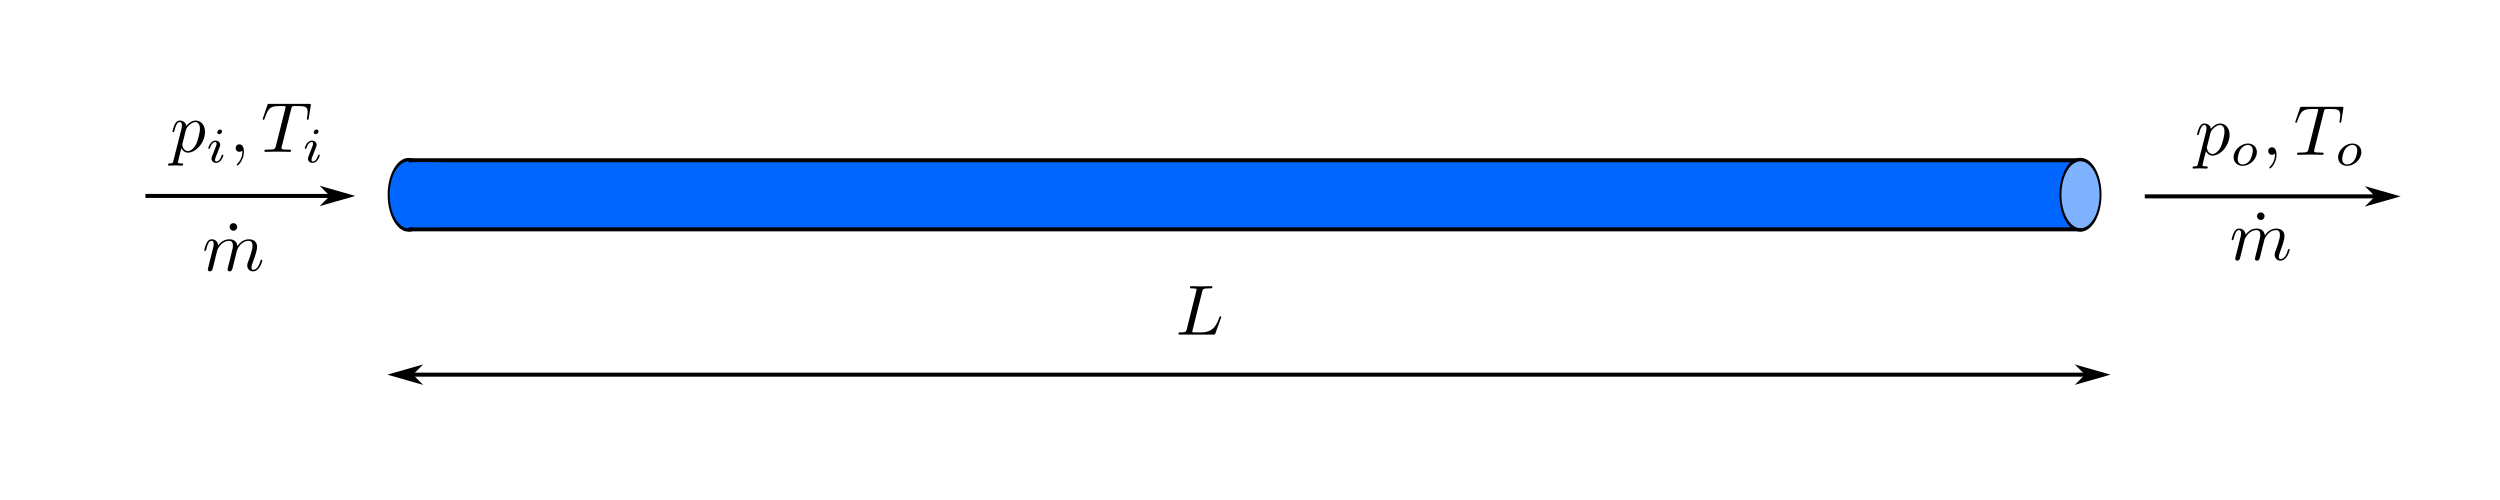
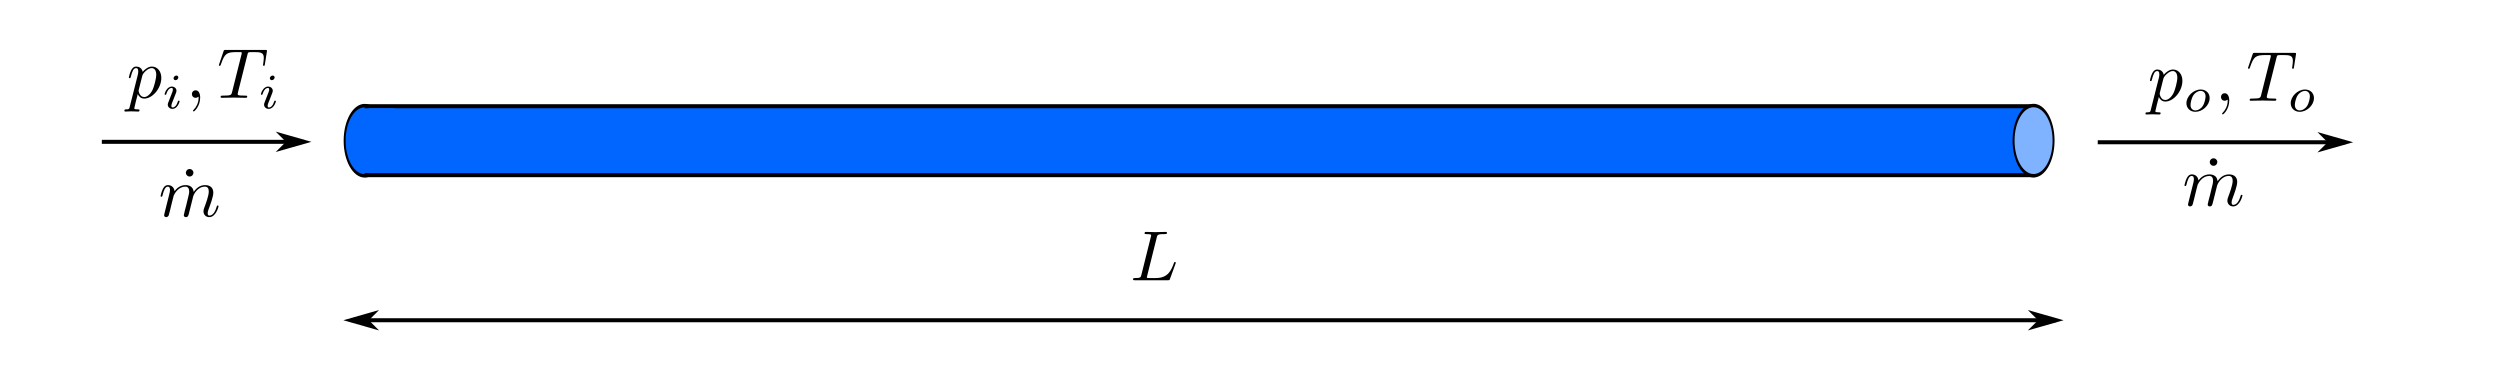
- <svg xmlns="http://www.w3.org/2000/svg" width="500" height="100" id="svg2" version="1.1">
+ <svg xmlns="http://www.w3.org/2000/svg" width="500.864" height="75.972" id="svg2" version="1.1">
  <defs id="defs4">
    <marker style="overflow:visible" id="Arrow1Mend" refX="0" refY="0" orient="auto">
      <path transform="matrix(-0.4,0,0,-0.4,-4,0)" style="fill-rule:evenodd;stroke:#000000;stroke-width:1pt" d="M 0,0 5,-5 -12.5,0 5,5 0,0 z" id="path3796" />
    </marker>
    <marker style="overflow:visible" id="Arrow1Mstart" refX="0" refY="0" orient="auto">
      <path transform="matrix(0.4,0,0,0.4,4,0)" style="fill-rule:evenodd;stroke:#000000;stroke-width:1pt" d="M 0,0 5,-5 -12.5,0 5,5 0,0 z" id="path3793" />
    </marker>
  </defs>
-   <g transform="translate(108.6333,-50.40029)" id="layer1">
+   <g transform="translate(99.95107,-61.17267)" id="layer1">
    <text transform="translate(-48.09254,-22.53364)" id="text4382" y="76.079" x="15.953" style="font-size:40px;font-style:normal;font-weight:normal;line-height:125%;letter-spacing:0px;word-spacing:0px;fill:#000000;fill-opacity:1;stroke:none;font-family:Sans" xml:space="preserve">
      <tspan id="tspan4386" y="76.079" x="15.953" />
    </text>
    <g id="g3098" transform="matrix(0.8058045,0,0,0.8058045,-49.51812,34.50384)">
      <path style="fill:#0066ff;fill-rule:evenodd;stroke:#000000;stroke-width:1px;stroke-linecap:butt;stroke-linejoin:miter;stroke-opacity:1" id="path2987-2" d="m 74.246,132.113 c 0,5.579 -4.523,10.102 -10.102,10.102 -5.579,0 -10.102,-4.523 -10.102,-10.102 0,-5.579 4.523,-10.102 10.102,-10.102 5.579,0 10.102,4.523 10.102,10.102 z" transform="matrix(0.4922169,0,0,0.8640919,-3.501266,-46.07368)" />
      <rect style="fill:#0066ff;fill-rule:evenodd;stroke:#000000;stroke-width:1px;stroke-linecap:butt;stroke-linejoin:miter;stroke-opacity:1" id="rect2985" width="414.286" height="17.143" x="28.571" y="59.505" />
      <path style="fill:#80b3ff;fill-rule:evenodd;stroke:#000000;stroke-width:1px;stroke-linecap:butt;stroke-linejoin:miter;stroke-opacity:1" id="path2987" d="m 74.246,132.113 c 0,5.579 -4.523,10.102 -10.102,10.102 -5.579,0 -10.102,-4.523 -10.102,-10.102 0,-5.579 4.523,-10.102 10.102,-10.102 5.579,0 10.102,4.523 10.102,10.102 z" transform="matrix(0.4922169,0,0,0.8640919,411.4419,-46.09473)" />
      <rect style="fill:#0066ff" id="rect3007" width="7.766" height="16.099" x="27.779" y="60.014" />
      <path style="fill:none;stroke:#000000;stroke-width:1px;stroke-linecap:butt;stroke-linejoin:miter;stroke-opacity:1;marker-start:url(#Arrow1Mstart);marker-end:url(#Arrow1Mend)" d="m 24.749,112.717 423.759,0" id="path3011" />
      <path style="fill:none;stroke:#000000;stroke-width:0.999;stroke-linecap:butt;stroke-linejoin:miter;stroke-miterlimit:4;stroke-opacity:1;stroke-dasharray:none;marker-end:url(#Arrow1Mend)" d="m -37.268,68.358 50.137,0" id="path3046" />
      <path style="fill:none;stroke:#000000;stroke-width:1px;stroke-linecap:butt;stroke-linejoin:miter;stroke-opacity:1;marker-end:url(#Arrow1Mend)" d="m 458.972,68.465 61.531,0" id="path3048" />
      <g id="g3972" transform="matrix(0.5,0,0,0.5,372.3367,-74.6633)">
        <g word-spacing="normal" letter-spacing="normal" font-size-adjust="none" font-stretch="normal" font-weight="normal" font-variant="normal" font-style="normal" stroke-miterlimit="10.433" xml:space="preserve" transform="matrix(0.7062763,0,0,-0.7062763,-123.5983,552.5145)" id="g3974" style="font-style:normal;font-variant:normal;font-weight:normal;font-stretch:normal;letter-spacing:normal;word-spacing:normal;text-anchor:start;fill:none;stroke:#000000;stroke-linecap:butt;stroke-linejoin:miter;stroke-miterlimit:10.433;stroke-opacity:1;stroke-dasharray:none;stroke-dashoffset:0">
          <path id="path3976" d="m 457.75,400.12 -0.03,-0.15 -0.04,-0.15 -0.03,-0.14 -0.03,-0.13 -0.04,-0.13 -0.03,-0.11 -0.04,-0.12 -0.03,-0.1 -0.04,-0.1 -0.04,-0.09 -0.04,-0.09 -0.05,-0.08 -0.05,-0.07 -0.05,-0.07 -0.06,-0.07 -0.06,-0.06 -0.07,-0.05 -0.07,-0.05 -0.08,-0.04 -0.09,-0.04 -0.09,-0.04 -0.1,-0.03 -0.11,-0.03 -0.12,-0.02 -0.13,-0.02 -0.06,-0.01 -0.07,-0.01 -0.07,-0.01 -0.08,-0.01 -0.07,0 -0.08,-0.01 -0.08,0 -0.09,-0.01 -0.08,0 -0.09,0 -0.1,0 -0.09,0 -0.1,-0.01 -0.1,0 c -0.6,0 -1.14,0 -1.14,-0.93 0,-0.41 0.25,-0.61 0.64,-0.61 1.36,0 2.79,0.15 4.18,0.15 1.64,0 3.35,-0.15 4.94,-0.15 0.25,0 0.89,0 0.89,1 0,0.54 -0.5,0.54 -1.19,0.54 -2.5,0 -2.5,0.36 -2.5,0.8 0,0.61 2.1,8.72 2.46,9.97 0.64,-1.44 2.03,-3.19 4.58,-3.19 l -0.05,1.1 c -3.3,0 -3.94,4.14 -3.94,4.43 0,0.1 0,0.21 0.14,0.8 l 2.46,9.77 c 0.34,1.34 1.68,2.73 2.57,3.48 1.75,1.55 3.21,1.89 4.05,1.89 1.98,0 3.19,-1.73 3.19,-4.69 0,-2.93 -1.64,-8.65 -2.55,-10.56 -1.69,-3.48 -4.08,-5.12 -5.92,-5.12 l 0.05,-1.1 c 5.78,0 12,7.27 12,14.6 0,4.68 -2.83,7.96 -6.63,7.96 -2.48,0 -4.87,-1.78 -6.51,-3.73 -0.5,2.69 -2.65,3.73 -4.49,3.73 -2.3,0 -3.25,-1.93 -3.69,-2.82 -0.9,-1.71 -1.54,-4.69 -1.54,-4.85 0,-0.5 0.5,-0.5 0.59,-0.5 0.5,0 0.55,0.07 0.84,1.16 0.86,3.53 1.85,5.92 3.64,5.92 0.85,0 1.55,-0.39 1.55,-2.28 0,-1.16 -0.15,-1.7 -0.34,-2.55 z" style="fill:#000000;stroke-width:0" />
          <path id="path3978" d="m 499.1,408.03 -0.01,0.36 -0.02,0.34 -0.04,0.34 -0.06,0.33 -0.07,0.32 -0.09,0.31 -0.1,0.3 -0.11,0.28 -0.13,0.28 -0.14,0.27 -0.16,0.25 -0.16,0.25 -0.18,0.23 -0.19,0.22 -0.2,0.22 -0.21,0.2 -0.22,0.19 -0.23,0.17 -0.24,0.17 -0.25,0.15 -0.25,0.15 -0.27,0.13 -0.27,0.12 -0.27,0.1 -0.29,0.1 -0.29,0.08 -0.3,0.07 -0.3,0.06 -0.3,0.04 -0.31,0.04 -0.32,0.01 -0.32,0.01 c -5.17,0 -10.04,-4.84 -10.04,-9.61 0,-3.48 2.54,-6.09 6.34,-6.09 l 0.03,0.97 c -1.73,0 -3.48,1.12 -3.48,3.87 0,1.42 0.67,4.85 2.03,6.83 1.5,2.16 3.52,3.06 5.08,3.06 1.89,0 3.48,-1.29 3.48,-3.87 0,-0.83 -0.4,-4.28 -1.95,-6.72 -1.31,-2.05 -3.41,-3.17 -5.16,-3.17 h 0 l -0.03,-0.97 c 4.99,0 10,4.59 10,9.61 z" style="fill:#000000;stroke-width:0" />
          <path id="path3980" d="m 512.91,406.25 0,0.3 -0.01,0.3 -0.02,0.29 -0.03,0.28 -0.03,0.27 -0.04,0.26 -0.04,0.26 -0.05,0.24 -0.06,0.24 -0.07,0.23 -0.07,0.22 -0.07,0.21 -0.09,0.2 -0.09,0.19 -0.09,0.19 -0.1,0.17 -0.11,0.16 -0.11,0.16 -0.12,0.14 -0.12,0.13 -0.13,0.13 -0.13,0.11 -0.14,0.1 -0.15,0.1 -0.14,0.08 -0.16,0.07 -0.16,0.06 -0.16,0.05 -0.17,0.04 -0.17,0.03 -0.18,0.01 -0.18,0.01 c -1.64,0 -2.64,-1.25 -2.64,-2.64 0,-1.34 1,-2.64 2.64,-2.64 0.6,0 1.25,0.2 1.75,0.64 0.14,0.11 0.21,0.16 0.25,0.16 0.05,0 0.1,-0.05 0.1,-0.75 0,-3.69 -1.74,-6.68 -3.39,-8.32 -0.55,-0.54 -0.55,-0.65 -0.55,-0.79 0,-0.36 0.25,-0.55 0.5,-0.55 0.55,0 4.53,3.83 4.53,9.66 z" style="fill:#000000;stroke-width:0" />
          <path id="path3982" d="m 546.16,436.43 0.01,0.07 0.02,0.06 0.03,0.12 0.03,0.12 0.03,0.11 0.03,0.11 0.03,0.09 0.03,0.1 0.03,0.09 0.02,0.08 0.03,0.08 0.03,0.07 0.03,0.07 0.03,0.06 0.03,0.06 0.03,0.06 0.03,0.05 0.03,0.05 0.04,0.04 0.03,0.04 0.04,0.04 0.03,0.04 0.04,0.03 0.04,0.03 0.04,0.03 0.04,0.02 0.04,0.03 0.05,0.02 0.04,0.02 0.05,0.01 0.05,0.02 0.05,0.01 0.06,0.02 c 0.45,0.11 2.09,0.11 3.14,0.11 5.03,0 7.26,-0.21 7.26,-4.1 0,-0.73 -0.18,-2.68 -0.39,-3.98 -0.04,-0.19 -0.15,-0.8 -0.15,-0.94 0,-0.3 0.15,-0.66 0.59,-0.66 0.56,0 0.66,0.41 0.75,1.16 l 1.34,8.66 c 0.07,0.2 0.11,0.7 0.11,0.86 0,0.54 -0.5,0.54 -1.34,0.54 h -27.66 c -1.2,0 -1.25,-0.06 -1.59,-1 l -2.98,-8.76 c -0.07,-0.11 -0.3,-0.8 -0.3,-0.91 0,-0.3 0.23,-0.55 0.59,-0.55 0.5,0 0.55,0.25 0.85,1.05 2.68,7.72 3.98,8.63 11.36,8.63 h 1.93 c 1.41,0 1.41,-0.21 1.41,-0.6 0,-0.31 -0.16,-0.9 -0.2,-1.04 l -6.68,-26.61 c -0.45,-1.85 -0.61,-2.39 -5.93,-2.39 -1.8,0 -2.1,0 -2.1,-0.96 0,-0.59 0.55,-0.59 0.85,-0.59 1.36,0 2.75,0.09 4.09,0.09 1.39,0 2.84,0.07 4.23,0.07 1.4,0 2.79,-0.07 4.14,-0.07 1.44,0 2.94,-0.09 4.33,-0.09 0.5,0 1.1,0 1.1,1 0,0.55 -0.39,0.55 -1.69,0.55 -1.25,0 -1.89,0 -3.19,0.09 -1.45,0.16 -1.84,0.3 -1.84,1.09 0,0.07 0,0.32 0.19,1.05 z" style="fill:#000000;stroke-width:0" />
          <path id="path3984" d="m 572.54,408.03 -0.01,0.36 -0.02,0.34 -0.05,0.34 -0.05,0.33 -0.07,0.32 -0.09,0.31 -0.1,0.3 -0.12,0.28 -0.12,0.28 -0.15,0.27 -0.15,0.25 -0.17,0.25 -0.17,0.23 -0.19,0.22 -0.2,0.22 -0.21,0.2 -0.22,0.19 -0.23,0.17 -0.24,0.17 -0.25,0.15 -0.25,0.15 -0.27,0.13 -0.27,0.12 -0.28,0.1 -0.28,0.1 -0.29,0.08 -0.3,0.07 -0.3,0.06 -0.31,0.04 -0.31,0.04 -0.31,0.01 -0.32,0.01 c -5.17,0 -10.04,-4.84 -10.04,-9.61 0,-3.48 2.54,-6.09 6.34,-6.09 l 0.03,0.97 c -1.73,0 -3.48,1.12 -3.48,3.87 0,1.42 0.67,4.85 2.03,6.83 1.5,2.16 3.51,3.06 5.08,3.06 1.89,0 3.48,-1.29 3.48,-3.87 0,-0.83 -0.41,-4.28 -1.95,-6.72 -1.32,-2.05 -3.41,-3.17 -5.16,-3.17 h 0 l -0.03,-0.97 c 4.98,0 10,4.59 10,9.61 z" style="fill:#000000;stroke-width:0" />
        </g>
      </g>
      <g id="g4092" transform="matrix(0.5,0,0,0.5,-130.1594,-75.39534)">
        <g word-spacing="normal" letter-spacing="normal" font-size-adjust="none" font-stretch="normal" font-weight="normal" font-variant="normal" font-style="normal" stroke-miterlimit="10.433" xml:space="preserve" transform="matrix(0.7062763,0,0,-0.7062763,-123.5983,552.5145)" id="g4094" style="font-style:normal;font-variant:normal;font-weight:normal;font-stretch:normal;letter-spacing:normal;word-spacing:normal;text-anchor:start;fill:none;stroke:#000000;stroke-linecap:butt;stroke-linejoin:miter;stroke-miterlimit:10.433;stroke-opacity:1;stroke-dasharray:none;stroke-dashoffset:0">
          <path id="path4096" d="m 457.75,400.12 -0.03,-0.15 -0.04,-0.15 -0.03,-0.14 -0.03,-0.13 -0.04,-0.13 -0.03,-0.11 -0.04,-0.12 -0.03,-0.1 -0.04,-0.1 -0.04,-0.09 -0.04,-0.09 -0.05,-0.08 -0.05,-0.07 -0.05,-0.07 -0.06,-0.07 -0.06,-0.06 -0.07,-0.05 -0.07,-0.05 -0.08,-0.04 -0.09,-0.04 -0.09,-0.04 -0.1,-0.03 -0.11,-0.03 -0.12,-0.02 -0.13,-0.02 -0.06,-0.01 -0.07,-0.01 -0.07,-0.01 -0.08,-0.01 -0.07,0 -0.08,-0.01 -0.08,0 -0.09,-0.01 -0.08,0 -0.09,0 -0.1,0 -0.09,0 -0.1,-0.01 -0.1,0 c -0.6,0 -1.14,0 -1.14,-0.93 0,-0.41 0.25,-0.61 0.64,-0.61 1.36,0 2.79,0.15 4.18,0.15 1.64,0 3.35,-0.15 4.94,-0.15 0.25,0 0.89,0 0.89,1 0,0.54 -0.5,0.54 -1.19,0.54 -2.5,0 -2.5,0.36 -2.5,0.8 0,0.61 2.1,8.72 2.46,9.97 0.64,-1.44 2.03,-3.19 4.58,-3.19 l -0.05,1.1 c -3.3,0 -3.94,4.14 -3.94,4.43 0,0.1 0,0.21 0.14,0.8 l 2.46,9.77 c 0.34,1.34 1.68,2.73 2.57,3.48 1.75,1.55 3.21,1.89 4.05,1.89 1.98,0 3.19,-1.73 3.19,-4.69 0,-2.93 -1.64,-8.65 -2.55,-10.56 -1.69,-3.48 -4.08,-5.12 -5.92,-5.12 l 0.05,-1.1 c 5.78,0 12,7.27 12,14.6 0,4.68 -2.83,7.96 -6.63,7.96 -2.48,0 -4.87,-1.78 -6.51,-3.73 -0.5,2.69 -2.65,3.73 -4.49,3.73 -2.3,0 -3.25,-1.93 -3.69,-2.82 -0.9,-1.71 -1.54,-4.69 -1.54,-4.85 0,-0.5 0.5,-0.5 0.59,-0.5 0.5,0 0.55,0.07 0.84,1.16 0.86,3.53 1.85,5.92 3.64,5.92 0.85,0 1.55,-0.39 1.55,-2.28 0,-1.16 -0.15,-1.7 -0.34,-2.55 z" style="fill:#000000;stroke-width:0" />
          <path id="path4098" d="m 491.9,420.54 0,0.05 -0.01,0.06 0,0.05 -0.01,0.06 -0.01,0.05 -0.02,0.06 -0.01,0.05 -0.02,0.06 -0.03,0.06 -0.02,0.05 -0.03,0.06 -0.03,0.05 -0.03,0.06 -0.04,0.05 -0.03,0.05 -0.05,0.05 -0.04,0.05 -0.05,0.05 -0.05,0.04 -0.05,0.05 -0.06,0.04 -0.06,0.03 -0.06,0.04 -0.06,0.03 -0.07,0.03 -0.07,0.03 -0.08,0.02 -0.07,0.02 -0.09,0.01 -0.08,0.01 -0.09,0.01 -0.09,0 c -0.94,0 -1.95,-0.91 -1.95,-1.92 0,-0.59 0.45,-1.33 1.41,-1.33 1,0 1.95,0.99 1.95,1.92 z" style="fill:#000000;stroke-width:0" />
          <path id="path4100" d="m 484.79,402.84 -0.05,-0.17 -0.06,-0.17 -0.03,-0.08 -0.02,-0.09 -0.03,-0.08 -0.02,-0.09 -0.02,-0.09 -0.02,-0.09 -0.02,-0.1 -0.01,-0.09 -0.02,-0.1 0,-0.05 -0.01,-0.05 0,-0.06 0,-0.05 0,-0.05 0,-0.06 c 0,-1.64 1.39,-2.95 3.29,-2.95 3.49,0 5.03,4.79 5.03,5.33 0,0.45 -0.45,0.45 -0.56,0.45 -0.48,0 -0.53,-0.2 -0.67,-0.59 -0.8,-2.79 -2.33,-4.22 -3.69,-4.22 -0.7,0 -0.87,0.45 -0.87,1.22 0,0.79 0.25,1.46 0.56,2.23 0.34,0.94 0.73,1.87 1.11,2.78 0.31,0.84 1.58,4.02 1.72,4.44 0.09,0.34 0.2,0.76 0.2,1.11 0,1.64 -1.39,2.95 -3.31,2.95 -3.45,0 -5.05,-4.73 -5.05,-5.33 0,-0.45 0.49,-0.45 0.6,-0.45 0.48,0 0.51,0.17 0.62,0.56 0.91,3 2.44,4.25 3.72,4.25 0.56,0 0.87,-0.28 0.87,-1.22 0,-0.79 -0.2,-1.32 -1.07,-3.48 z" style="fill:#000000;stroke-width:0" />
          <path id="path4102" d="m 507.27,406.25 0,0.3 -0.01,0.3 -0.02,0.29 -0.03,0.28 -0.03,0.27 -0.04,0.26 -0.04,0.26 -0.05,0.24 -0.06,0.24 -0.07,0.23 -0.07,0.22 -0.07,0.21 -0.09,0.2 -0.09,0.19 -0.09,0.19 -0.1,0.17 -0.11,0.16 -0.11,0.16 -0.12,0.14 -0.12,0.13 -0.13,0.13 -0.13,0.11 -0.14,0.1 -0.15,0.1 -0.14,0.08 -0.16,0.07 -0.16,0.06 -0.16,0.05 -0.17,0.04 -0.17,0.03 -0.18,0.01 -0.18,0.01 c -1.64,0 -2.64,-1.25 -2.64,-2.64 0,-1.34 1,-2.64 2.64,-2.64 0.6,0 1.25,0.2 1.75,0.64 0.14,0.11 0.21,0.16 0.25,0.16 0.05,0 0.1,-0.05 0.1,-0.75 0,-3.69 -1.74,-6.68 -3.39,-8.32 -0.55,-0.54 -0.55,-0.65 -0.55,-0.79 0,-0.36 0.25,-0.55 0.5,-0.55 0.55,0 4.53,3.83 4.53,9.66 z" style="fill:#000000;stroke-width:0" />
          <path id="path4104" d="m 540.52,436.43 0.02,0.07 0.01,0.06 0.03,0.12 0.03,0.12 0.03,0.11 0.03,0.11 0.03,0.09 0.03,0.1 0.03,0.09 0.03,0.08 0.03,0.08 0.03,0.07 0.02,0.07 0.03,0.06 0.03,0.06 0.03,0.06 0.04,0.05 0.03,0.05 0.03,0.04 0.03,0.04 0.04,0.04 0.03,0.04 0.04,0.03 0.04,0.03 0.04,0.03 0.04,0.02 0.04,0.03 0.05,0.02 0.04,0.02 0.05,0.01 0.05,0.02 0.06,0.01 0.05,0.02 c 0.45,0.11 2.09,0.11 3.14,0.11 5.03,0 7.27,-0.21 7.27,-4.1 0,-0.73 -0.19,-2.68 -0.39,-3.98 -0.05,-0.19 -0.16,-0.8 -0.16,-0.94 0,-0.3 0.16,-0.66 0.59,-0.66 0.57,0 0.66,0.41 0.75,1.16 l 1.35,8.66 c 0.06,0.2 0.11,0.7 0.11,0.86 0,0.54 -0.5,0.54 -1.35,0.54 h -27.65 c -1.21,0 -1.25,-0.06 -1.6,-1 l -2.98,-8.76 c -0.06,-0.11 -0.3,-0.8 -0.3,-0.91 0,-0.3 0.24,-0.55 0.59,-0.55 0.5,0 0.55,0.25 0.85,1.05 2.69,7.72 3.98,8.63 11.36,8.63 h 1.94 c 1.4,0 1.4,-0.21 1.4,-0.6 0,-0.31 -0.15,-0.9 -0.2,-1.04 l -6.67,-26.61 c -0.46,-1.85 -0.61,-2.39 -5.94,-2.39 -1.8,0 -2.09,0 -2.09,-0.96 0,-0.59 0.54,-0.59 0.84,-0.59 1.36,0 2.75,0.09 4.09,0.09 1.39,0 2.85,0.07 4.24,0.07 1.39,0 2.78,-0.07 4.14,-0.07 1.44,0 2.94,-0.09 4.33,-0.09 0.5,0 1.09,0 1.09,1 0,0.55 -0.39,0.55 -1.69,0.55 -1.25,0 -1.89,0 -3.19,0.09 -1.45,0.16 -1.84,0.3 -1.84,1.09 0,0.07 0,0.32 0.19,1.05 z" style="fill:#000000;stroke-width:0" />
          <path id="path4106" d="m 559.7,420.54 -0.01,0.05 0,0.06 -0.01,0.05 -0.01,0.06 -0.01,0.05 -0.01,0.06 -0.02,0.05 -0.02,0.06 -0.02,0.06 -0.02,0.05 -0.03,0.06 -0.03,0.05 -0.03,0.06 -0.04,0.05 -0.04,0.05 -0.04,0.05 -0.04,0.05 -0.05,0.05 -0.05,0.04 -0.05,0.05 -0.06,0.04 -0.06,0.03 -0.06,0.04 -0.07,0.03 -0.06,0.03 -0.08,0.03 -0.07,0.02 -0.08,0.02 -0.08,0.01 -0.08,0.01 -0.09,0.01 -0.09,0 c -0.94,0 -1.95,-0.91 -1.95,-1.92 0,-0.59 0.45,-1.33 1.4,-1.33 1,0 1.96,0.99 1.96,1.92 z" style="fill:#000000;stroke-width:0" />
          <path id="path4108" d="m 552.59,402.84 -0.06,-0.17 -0.05,-0.17 -0.03,-0.08 -0.02,-0.09 -0.03,-0.08 -0.02,-0.09 -0.03,-0.09 -0.02,-0.09 -0.01,-0.1 -0.02,-0.09 -0.01,-0.1 -0.01,-0.05 0,-0.05 0,-0.06 -0.01,-0.05 0,-0.05 0,-0.06 c 0,-1.64 1.39,-2.95 3.3,-2.95 3.48,0 5.03,4.79 5.03,5.33 0,0.45 -0.45,0.45 -0.56,0.45 -0.49,0 -0.53,-0.2 -0.67,-0.59 -0.8,-2.79 -2.33,-4.22 -3.69,-4.22 -0.7,0 -0.88,0.45 -0.88,1.22 0,0.79 0.25,1.46 0.57,2.23 0.34,0.94 0.73,1.87 1.11,2.78 0.31,0.84 1.57,4.02 1.72,4.44 0.09,0.34 0.2,0.76 0.2,1.11 0,1.64 -1.39,2.95 -3.31,2.95 -3.46,0 -5.05,-4.73 -5.05,-5.33 0,-0.45 0.48,-0.45 0.59,-0.45 0.49,0 0.52,0.17 0.63,0.56 0.9,3 2.44,4.25 3.72,4.25 0.56,0 0.87,-0.28 0.87,-1.22 0,-0.79 -0.2,-1.32 -1.08,-3.48 z" style="fill:#000000;stroke-width:0" />
        </g>
      </g>
      <g id="g4275" transform="matrix(0.5,0,0,0.5,-122.2325,-45.92362)">
        <g word-spacing="normal" letter-spacing="normal" font-size-adjust="none" font-stretch="normal" font-weight="normal" font-variant="normal" font-style="normal" stroke-miterlimit="10.433" xml:space="preserve" transform="matrix(0.7062763,0,0,-0.7062763,-123.5983,552.5145)" id="g4277" style="font-style:normal;font-variant:normal;font-weight:normal;font-stretch:normal;letter-spacing:normal;word-spacing:normal;text-anchor:start;fill:none;stroke:#000000;stroke-linecap:butt;stroke-linejoin:miter;stroke-miterlimit:10.433;stroke-opacity:1;stroke-dasharray:none;stroke-dashoffset:0">
          <path id="path4279" d="m 480.08,436.89 0,0.12 -0.01,0.13 -0.02,0.12 -0.02,0.13 -0.03,0.12 -0.03,0.12 -0.04,0.12 -0.05,0.12 -0.05,0.11 -0.06,0.11 -0.06,0.11 -0.07,0.11 -0.07,0.11 -0.08,0.1 -0.08,0.1 -0.09,0.09 -0.09,0.09 -0.09,0.09 -0.1,0.08 -0.1,0.08 -0.11,0.07 -0.11,0.07 -0.12,0.06 -0.11,0.05 -0.12,0.05 -0.13,0.05 -0.13,0.04 -0.12,0.03 -0.14,0.02 -0.13,0.02 -0.14,0.01 -0.14,0.01 c -1.69,0 -2.69,-1.39 -2.69,-2.64 0,-1.35 1.14,-2.64 2.64,-2.64 1.69,0 2.69,1.39 2.69,2.64 z" style="fill:#000000;stroke-width:0" />
          <path id="path4281" d="m 459.91,409.14 -0.02,-0.07 -0.01,-0.08 -0.02,-0.07 -0.02,-0.08 -0.03,-0.16 -0.04,-0.16 -0.04,-0.16 -0.04,-0.16 -0.03,-0.16 -0.04,-0.16 -0.02,-0.08 -0.01,-0.07 -0.02,-0.07 -0.01,-0.07 -0.02,-0.07 -0.01,-0.07 -0.02,-0.06 -0.01,-0.06 -0.01,-0.06 -0.01,-0.05 -0.01,-0.05 0,-0.04 -0.01,-0.04 0,-0.04 -0.01,-0.03 0,-0.02 c 0,-0.89 0.71,-1.35 1.44,-1.35 0.61,0 1.5,0.39 1.84,1.39 0.07,0.11 0.66,2.44 0.96,3.69 l 1.09,4.48 c 0.3,1.1 0.6,2.19 0.84,3.35 0.21,0.84 0.61,2.28 0.66,2.48 0.75,1.55 3.39,6.08 8.11,6.08 2.25,0 2.7,-1.84 2.7,-3.48 0,-1.25 -0.36,-2.64 -0.75,-4.14 l -1.39,-5.79 -1,-3.78 c -0.2,-1 -0.65,-2.68 -0.65,-2.93 0,-0.89 0.7,-1.35 1.45,-1.35 1.55,0 1.84,1.25 2.23,2.85 0.71,2.78 2.55,10.06 3,12 0.14,0.65 2.79,6.62 8.22,6.62 2.14,0 2.69,-1.69 2.69,-3.48 0,-2.85 -2.09,-8.52 -3.09,-11.16 -0.46,-1.2 -0.64,-1.75 -0.64,-2.75 0,-2.33 1.73,-4.08 4.07,-4.08 4.69,0 6.54,7.27 6.54,7.67 0,0.5 -0.46,0.5 -0.6,0.5 -0.5,0 -0.5,-0.15 -0.75,-0.9 -0.75,-2.64 -2.34,-6.17 -5.08,-6.17 -0.86,0 -1.2,0.5 -1.2,1.64 0,1.25 0.45,2.45 0.89,3.54 0.95,2.58 3.05,8.11 3.05,10.96 0,3.23 -2,5.32 -5.74,5.32 -3.73,0 -6.26,-2.18 -8.11,-4.82 -0.06,0.65 -0.2,2.34 -1.61,3.53 -1.23,1.04 -2.82,1.29 -4.07,1.29 -4.49,0 -6.93,-3.18 -7.77,-4.32 -0.25,2.84 -2.34,4.32 -4.59,4.32 -2.28,0 -3.24,-1.93 -3.69,-2.82 -0.89,-1.75 -1.55,-4.69 -1.55,-4.85 0,-0.5 0.5,-0.5 0.61,-0.5 0.5,0 0.55,0.07 0.85,1.16 0.84,3.53 1.84,5.92 3.64,5.92 0.79,0 1.54,-0.39 1.54,-2.28 0,-1.05 -0.15,-1.61 -0.79,-4.19 z" style="fill:#000000;stroke-width:0" />
        </g>
      </g>
      <g id="g4275-5" transform="matrix(0.5,0,0,0.5,380.9651,-48.58631)">
        <g word-spacing="normal" letter-spacing="normal" font-size-adjust="none" font-stretch="normal" font-weight="normal" font-variant="normal" font-style="normal" stroke-miterlimit="10.433" xml:space="preserve" transform="matrix(0.7062763,0,0,-0.7062763,-123.5983,552.5145)" id="g4277-4" style="font-style:normal;font-variant:normal;font-weight:normal;font-stretch:normal;letter-spacing:normal;word-spacing:normal;text-anchor:start;fill:none;stroke:#000000;stroke-linecap:butt;stroke-linejoin:miter;stroke-miterlimit:10.433;stroke-opacity:1;stroke-dasharray:none;stroke-dashoffset:0">
          <path id="path4279-4" d="m 480.08,436.89 0,0.12 -0.01,0.13 -0.02,0.12 -0.02,0.13 -0.03,0.12 -0.03,0.12 -0.04,0.12 -0.05,0.12 -0.05,0.11 -0.06,0.11 -0.06,0.11 -0.07,0.11 -0.07,0.11 -0.08,0.1 -0.08,0.1 -0.09,0.09 -0.09,0.09 -0.09,0.09 -0.1,0.08 -0.1,0.08 -0.11,0.07 -0.11,0.07 -0.12,0.06 -0.11,0.05 -0.12,0.05 -0.13,0.05 -0.13,0.04 -0.12,0.03 -0.14,0.02 -0.13,0.02 -0.14,0.01 -0.14,0.01 c -1.69,0 -2.69,-1.39 -2.69,-2.64 0,-1.35 1.14,-2.64 2.64,-2.64 1.69,0 2.69,1.39 2.69,2.64 z" style="fill:#000000;stroke-width:0" />
          <path id="path4281-5" d="m 459.91,409.14 -0.02,-0.07 -0.01,-0.08 -0.02,-0.07 -0.02,-0.08 -0.03,-0.16 -0.04,-0.16 -0.04,-0.16 -0.04,-0.16 -0.03,-0.16 -0.04,-0.16 -0.02,-0.08 -0.01,-0.07 -0.02,-0.07 -0.01,-0.07 -0.02,-0.07 -0.01,-0.07 -0.02,-0.06 -0.01,-0.06 -0.01,-0.06 -0.01,-0.05 -0.01,-0.05 0,-0.04 -0.01,-0.04 0,-0.04 -0.01,-0.03 0,-0.02 c 0,-0.89 0.71,-1.35 1.44,-1.35 0.61,0 1.5,0.39 1.84,1.39 0.07,0.11 0.66,2.44 0.96,3.69 l 1.09,4.48 c 0.3,1.1 0.6,2.19 0.84,3.35 0.21,0.84 0.61,2.28 0.66,2.48 0.75,1.55 3.39,6.08 8.11,6.08 2.25,0 2.7,-1.84 2.7,-3.48 0,-1.25 -0.36,-2.64 -0.75,-4.14 l -1.39,-5.79 -1,-3.78 c -0.2,-1 -0.65,-2.68 -0.65,-2.93 0,-0.89 0.7,-1.35 1.45,-1.35 1.55,0 1.84,1.25 2.23,2.85 0.71,2.78 2.55,10.06 3,12 0.14,0.65 2.79,6.62 8.22,6.62 2.14,0 2.69,-1.69 2.69,-3.48 0,-2.85 -2.09,-8.52 -3.09,-11.16 -0.46,-1.2 -0.64,-1.75 -0.64,-2.75 0,-2.33 1.73,-4.08 4.07,-4.08 4.69,0 6.54,7.27 6.54,7.67 0,0.5 -0.46,0.5 -0.6,0.5 -0.5,0 -0.5,-0.15 -0.75,-0.9 -0.75,-2.64 -2.34,-6.17 -5.08,-6.17 -0.86,0 -1.2,0.5 -1.2,1.64 0,1.25 0.45,2.45 0.89,3.54 0.95,2.58 3.05,8.11 3.05,10.96 0,3.23 -2,5.32 -5.74,5.32 -3.73,0 -6.26,-2.18 -8.11,-4.82 -0.06,0.65 -0.2,2.34 -1.61,3.53 -1.23,1.04 -2.82,1.29 -4.07,1.29 -4.49,0 -6.93,-3.18 -7.77,-4.32 -0.25,2.84 -2.34,4.32 -4.59,4.32 -2.28,0 -3.24,-1.93 -3.69,-2.82 -0.89,-1.75 -1.55,-4.69 -1.55,-4.85 0,-0.5 0.5,-0.5 0.61,-0.5 0.5,0 0.55,0.07 0.85,1.16 0.84,3.53 1.84,5.92 3.64,5.92 0.79,0 1.54,-0.39 1.54,-2.28 0,-1.05 -0.15,-1.61 -0.79,-4.19 z" style="fill:#000000;stroke-width:0" />
        </g>
      </g>
      <g transform="matrix(0.5,0,0,0.5,119.3733,-30.04226)" id="g4400">
        <g style="font-style:normal;font-variant:normal;font-weight:normal;font-stretch:normal;letter-spacing:normal;word-spacing:normal;text-anchor:start;fill:none;stroke:#000000;stroke-linecap:butt;stroke-linejoin:miter;stroke-miterlimit:10.433;stroke-opacity:1;stroke-dasharray:none;stroke-dashoffset:0" id="g4402" transform="matrix(0.7062763,0,0,-0.7062763,-123.5983,552.5145)" xml:space="preserve" stroke-miterlimit="10.433" font-style="normal" font-variant="normal" font-weight="normal" font-stretch="normal" font-size-adjust="none" letter-spacing="normal" word-spacing="normal">
          <path style="fill:#000000;stroke-width:0" d="m 474.16,436.34 0.04,0.16 0.04,0.16 0.04,0.15 0.04,0.15 0.04,0.13 0.05,0.13 0.05,0.13 0.05,0.11 0.06,0.12 0.06,0.1 0.08,0.1 0.08,0.09 0.09,0.09 0.1,0.08 0.11,0.08 0.12,0.07 0.13,0.06 0.15,0.06 0.16,0.06 0.18,0.05 0.09,0.02 0.1,0.02 0.1,0.02 0.11,0.02 0.11,0.02 0.11,0.02 0.12,0.02 0.13,0.01 0.13,0.01 0.14,0.02 0.14,0.01 0.14,0.01 0.15,0.01 0.16,0.01 0.16,0.01 0.17,0.01 0.17,0 0.18,0.01 0.18,0 0.19,0.01 0.2,0 0.2,0 0.21,0 0.22,0 c 1.49,0 1.89,0 1.89,0.96 0,0.59 -0.54,0.59 -0.79,0.59 -1.66,0 -5.74,-0.16 -7.38,-0.16 -1.5,0 -5.14,0.16 -6.62,0.16 -0.36,0 -0.96,0 -0.96,-1 0,-0.55 0.46,-0.55 1.39,-0.55 0.11,0 1.05,0 1.91,-0.09 0.89,-0.11 1.34,-0.16 1.34,-0.8 0,-0.2 -0.06,-0.36 -0.2,-0.95 l -6.67,-26.75 c -0.5,-1.95 -0.61,-2.34 -4.55,-2.34 -0.84,0 -1.34,0 -1.34,-1 0,-0.55 0.45,-0.55 1.34,-0.55 h 23.08 c 1.19,0 1.23,0 1.55,0.84 l 3.92,10.77 c 0.2,0.55 0.2,0.64 0.2,0.7 0,0.19 -0.14,0.55 -0.59,0.55 -0.46,0 -0.5,-0.25 -0.85,-1.05 -1.7,-4.59 -3.89,-10.26 -12.51,-10.26 h -4.67 c -0.71,0 -0.8,0 -1.1,0.04 -0.5,0.05 -0.65,0.1 -0.65,0.5 0,0.14 0,0.25 0.25,1.14 z" id="path4404" />
        </g>
      </g>
    </g>
  </g>
</svg>
